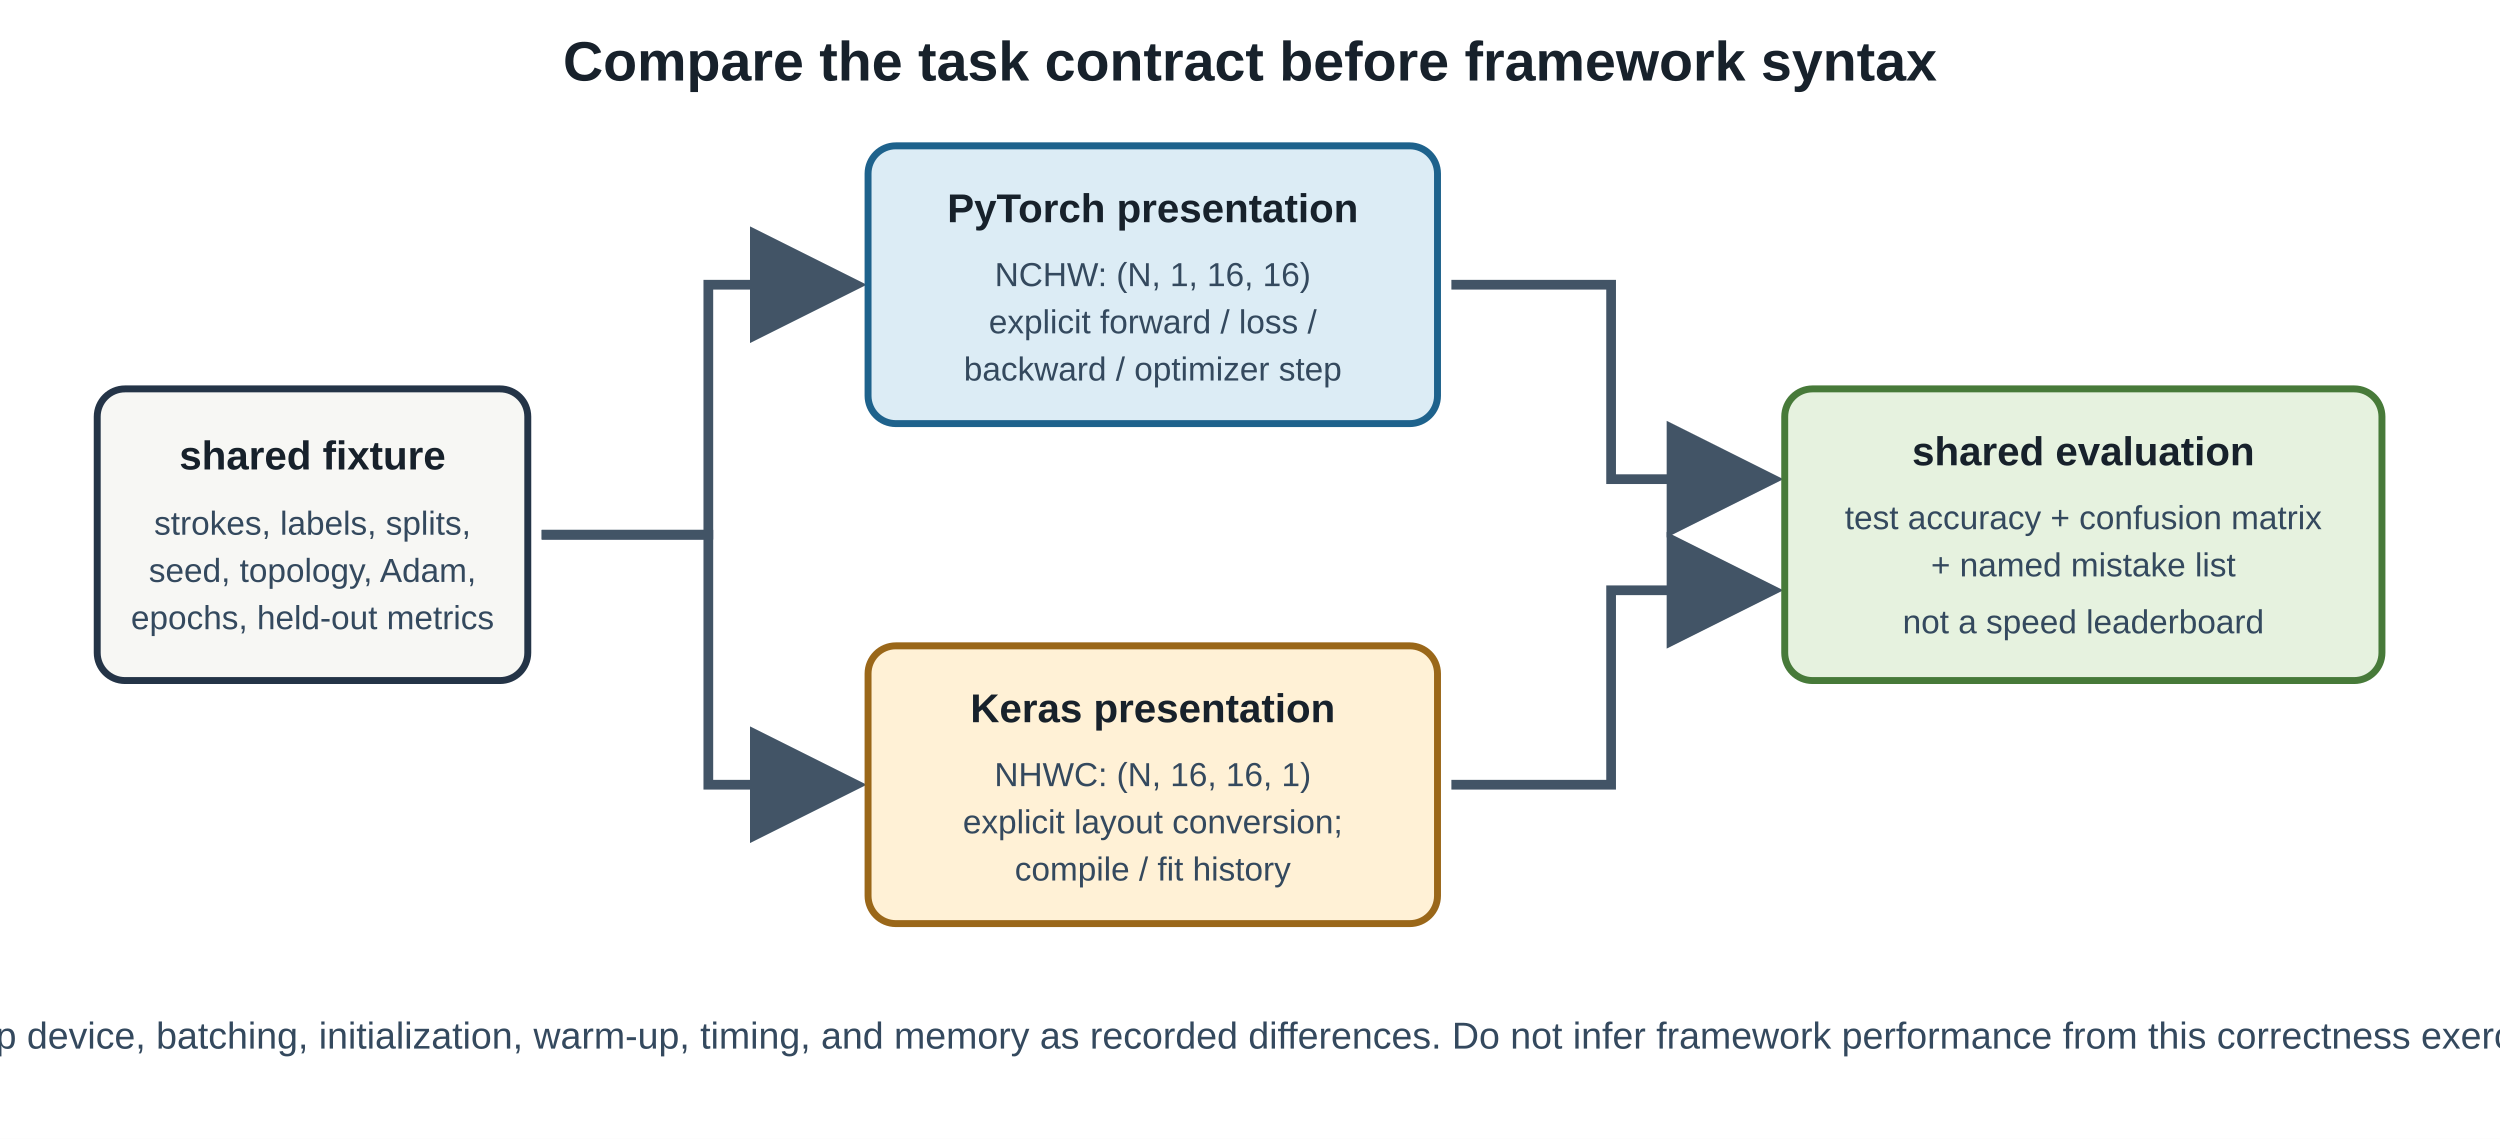
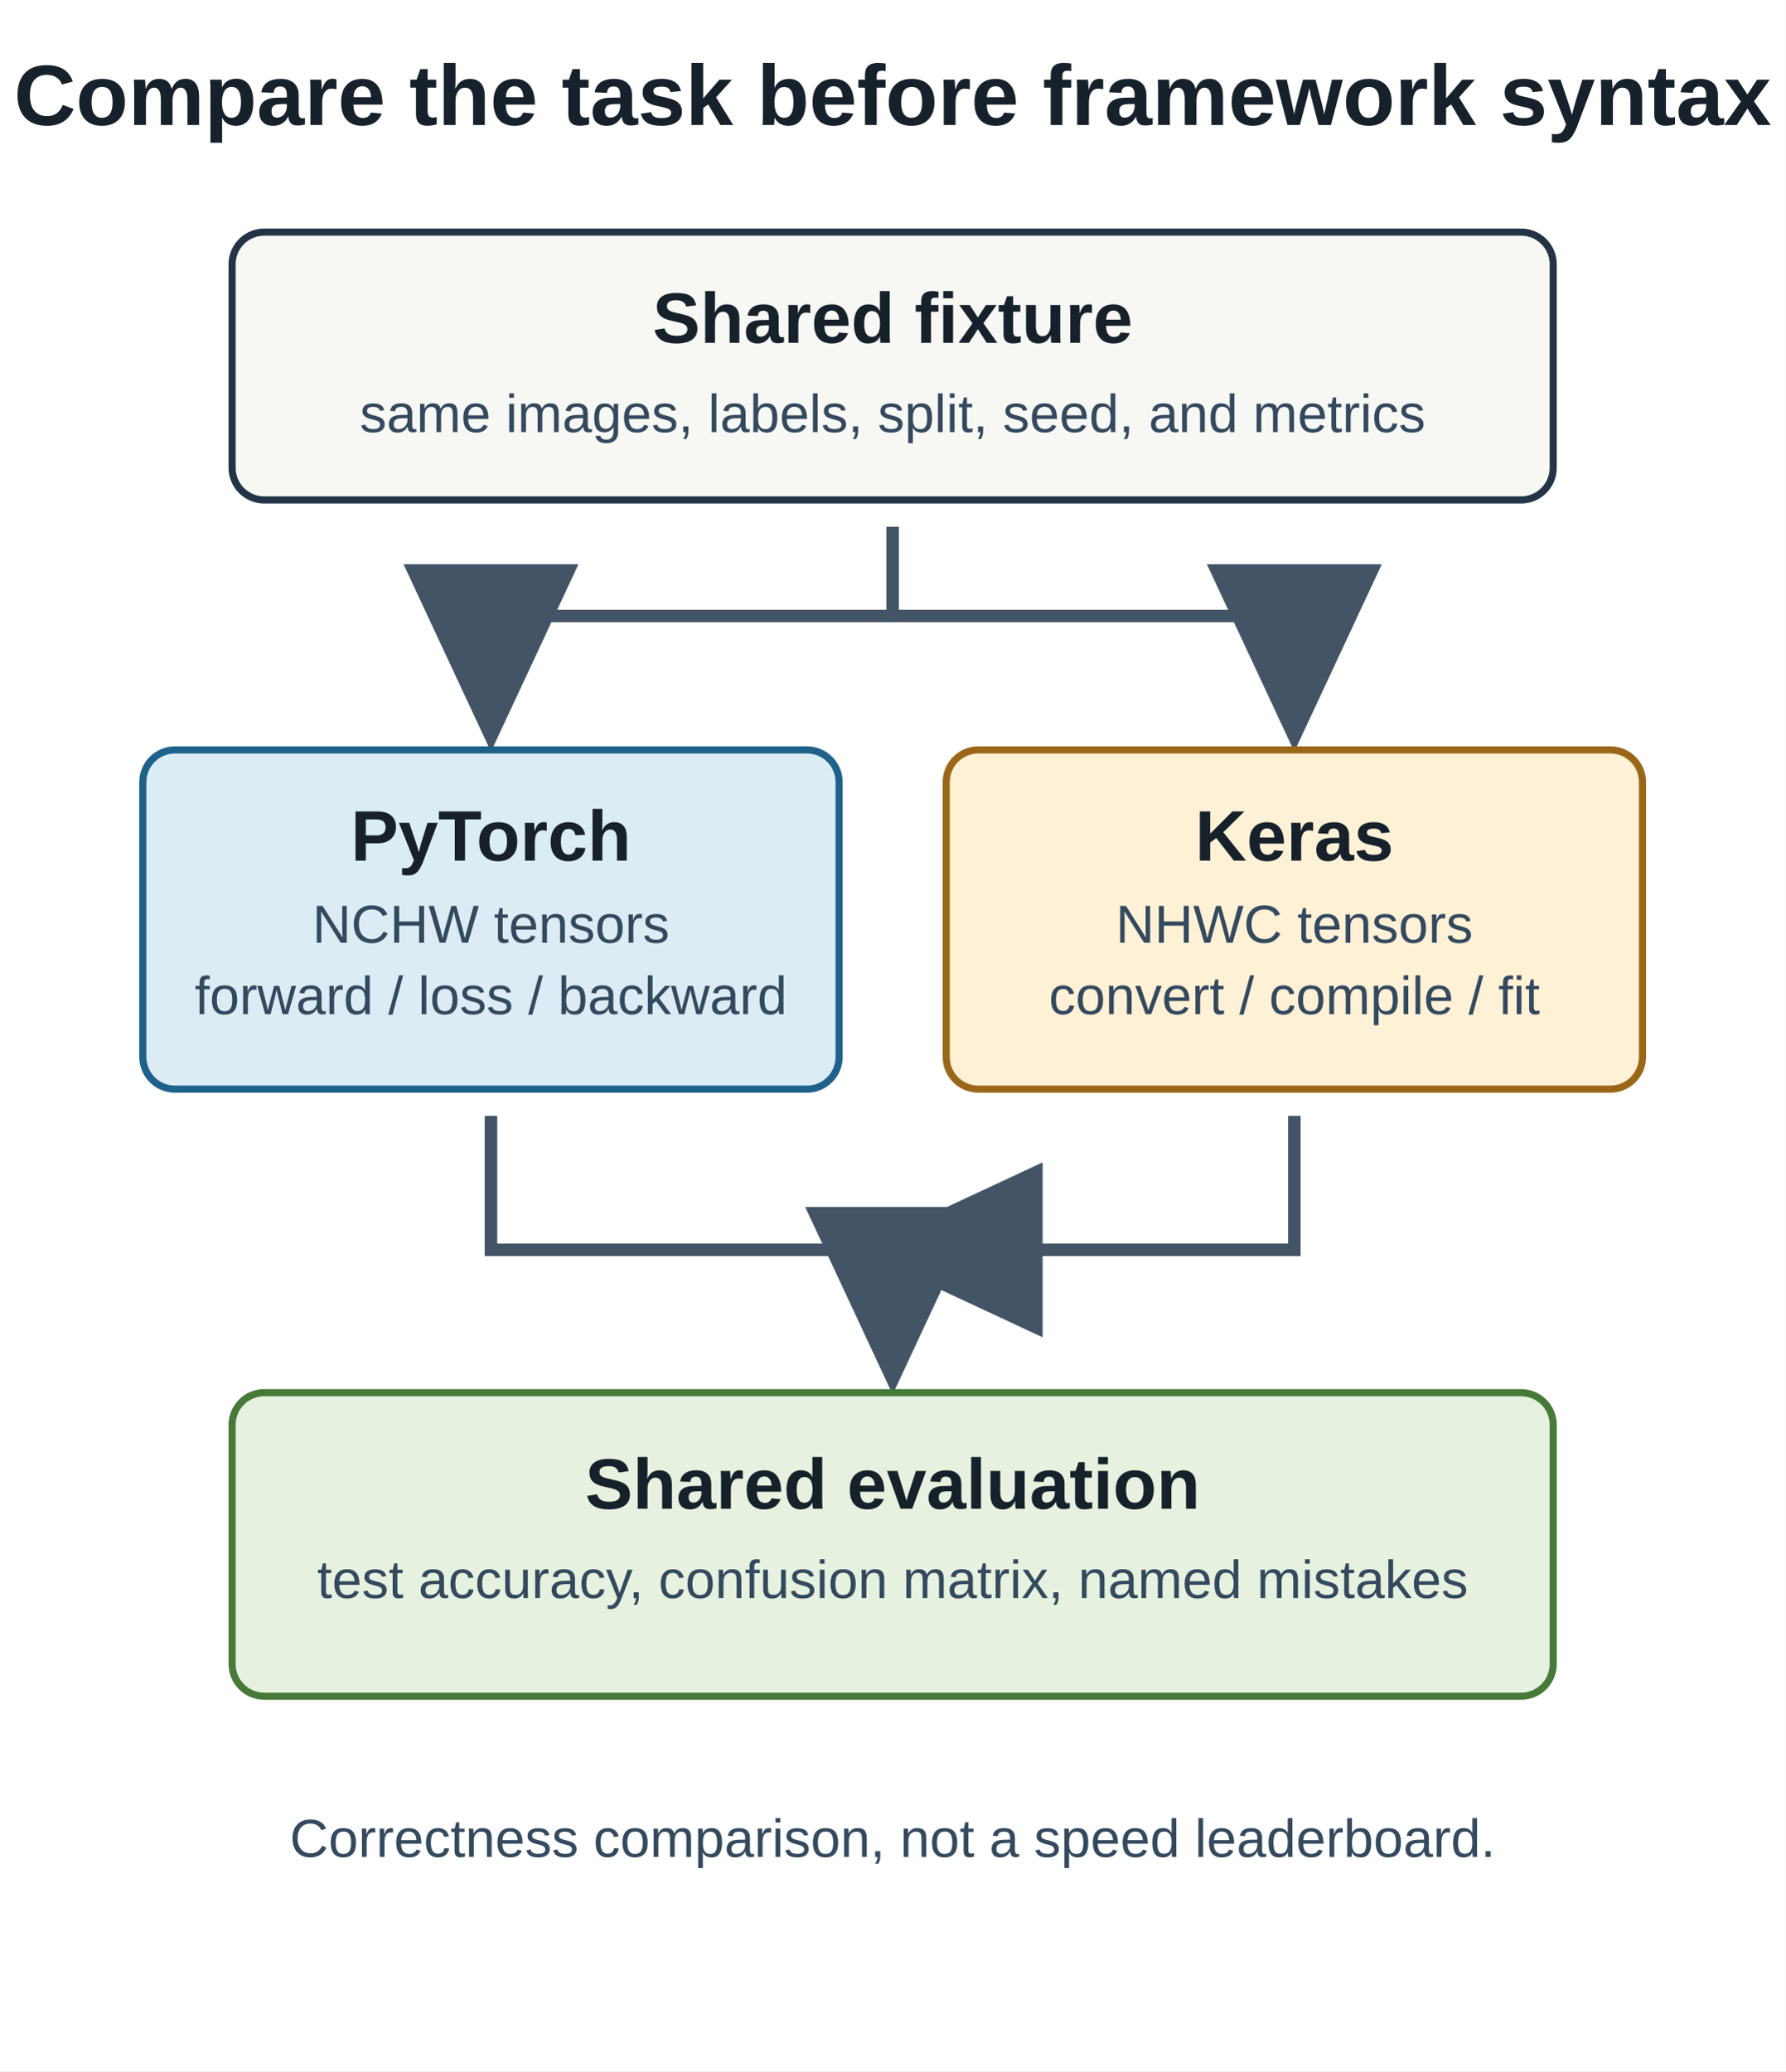
- <svg xmlns="http://www.w3.org/2000/svg" width="1800" height="820" viewBox="0 0 1800 820" role="img" aria-labelledby="title desc">
-   <style>.box{fill:#f7f7f4;stroke:#243447;stroke-width:5}.blue{fill:#dcecf5;stroke:#1e628c;stroke-width:5}.orange{fill:#fff1d6;stroke:#9a6719;stroke-width:5}.green{fill:#e6f2df;stroke:#477a39;stroke-width:5}.label{font:700 29px Arial,sans-serif;fill:#17212b;text-anchor:middle}.small{font:24px Arial,sans-serif;fill:#34495e;text-anchor:middle}.arrow{stroke:#425466;stroke-width:7;fill:none;marker-end:url(#a)}</style>
+ <svg xmlns="http://www.w3.org/2000/svg" width="1000" height="1160" viewBox="0 0 1000 1160" role="img">
+   <style>.t{font-family:Arial,sans-serif;font-size:48px;font-weight:700;fill:#17212b;text-anchor:middle}.l{font-family:Arial,sans-serif;font-size:40px;font-weight:700;fill:#17212b;text-anchor:middle}.n{font-family:Arial,sans-serif;font-size:30px;fill:#34495e;text-anchor:middle}.b{fill:#f7f7f4;stroke:#243447;stroke-width:4}.p{fill:#dcecf5;stroke:#1e628c;stroke-width:4}.k{fill:#fff1d6;stroke:#9a6719;stroke-width:4}.e{fill:#e6f2df;stroke:#477a39;stroke-width:4}.a{fill:none;stroke:#425466;stroke-width:7;marker-end:url(#m)}</style>
  <defs>
-     <marker id="a" markerWidth="12" markerHeight="12" refX="10" refY="6" orient="auto">
-       <path d="M0,0 L12,6 L0,12 Z" fill="#425466" />
+     <marker id="m" markerWidth="15" markerHeight="15" refX="12" refY="7" orient="auto">
+       <path d="M0 0L15 7L0 14Z" fill="#425466" />
    </marker>
  </defs>
-   <rect width="1800" height="820" fill="white" />
-   <text x="900" y="58" class="label" style="font-size:40px">Compare the task contract before framework syntax</text>
-   <g transform="translate(70 280)">
-     <rect class="box" width="310" height="210" rx="20" />
-     <text x="155" y="58" class="label">shared fixture</text>
-     <text x="155" y="105" class="small">strokes, labels, splits,</text>
-     <text x="155" y="139" class="small">seed, topology, Adam,</text>
-     <text x="155" y="173" class="small">epochs, held-out metrics</text>
+   <rect width="1000" height="1160" fill="white" />
+   <text class="t" x="500" y="70">Compare the task before framework syntax</text>
+   <g transform="translate(130 130)">
+     <rect class="b" width="740" height="150" rx="18" />
+     <text class="l" x="370" y="62">Shared fixture</text>
+     <text class="n" x="370" y="112">same images, labels, split, seed, and metrics</text>
  </g>
-   <path class="arrow" d="M390 385H510V205H610" />
-   <path class="arrow" d="M390 385H510V565H610" />
-   <g transform="translate(625 105)">
-     <rect class="blue" width="410" height="200" rx="20" />
-     <text x="205" y="55" class="label">PyTorch presentation</text>
-     <text x="205" y="101" class="small">NCHW: (N, 1, 16, 16)</text>
-     <text x="205" y="135" class="small">explicit forward / loss /</text>
-     <text x="205" y="169" class="small">backward / optimizer step</text>
+   <path class="a" d="M500 295V345H275V400" />
+   <path class="a" d="M500 345H725V400" />
+   <g transform="translate(80 420)">
+     <rect class="p" width="390" height="190" rx="18" />
+     <text class="l" x="195" y="62">PyTorch</text>
+     <text class="n" x="195" y="108">NCHW tensors</text>
+     <text class="n" x="195" y="148">forward / loss / backward</text>
  </g>
-   <g transform="translate(625 465)">
-     <rect class="orange" width="410" height="200" rx="20" />
-     <text x="205" y="55" class="label">Keras presentation</text>
-     <text x="205" y="101" class="small">NHWC: (N, 16, 16, 1)</text>
-     <text x="205" y="135" class="small">explicit layout conversion;</text>
-     <text x="205" y="169" class="small">compile / fit history</text>
+   <g transform="translate(530 420)">
+     <rect class="k" width="390" height="190" rx="18" />
+     <text class="l" x="195" y="62">Keras</text>
+     <text class="n" x="195" y="108">NHWC tensors</text>
+     <text class="n" x="195" y="148">convert / compile / fit</text>
  </g>
-   <path class="arrow" d="M1045 205H1160V345H1270" />
-   <path class="arrow" d="M1045 565H1160V425H1270" />
-   <g transform="translate(1285 280)">
-     <rect class="green" width="430" height="210" rx="20" />
-     <text x="215" y="55" class="label">shared evaluation</text>
-     <text x="215" y="101" class="small">test accuracy + confusion matrix</text>
-     <text x="215" y="135" class="small">+ named mistake list</text>
-     <text x="215" y="176" class="small">not a speed leaderboard</text>
+   <path class="a" d="M275 625V700H500V760" />
+   <path class="a" d="M725 625V700H500" />
+   <g transform="translate(130 780)">
+     <rect class="e" width="740" height="170" rx="18" />
+     <text class="l" x="370" y="65">Shared evaluation</text>
+     <text class="n" x="370" y="115">test accuracy, confusion matrix, named mistakes</text>
  </g>
-   <text x="900" y="755" class="small" style="font-size:27px">Keep device, batching, initialization, warm-up, timing, and memory as recorded differences. Do not infer framework performance from this correctness exercise.</text>
+   <text class="n" x="500" y="1040">Correctness comparison, not a speed leaderboard.</text>
</svg>
